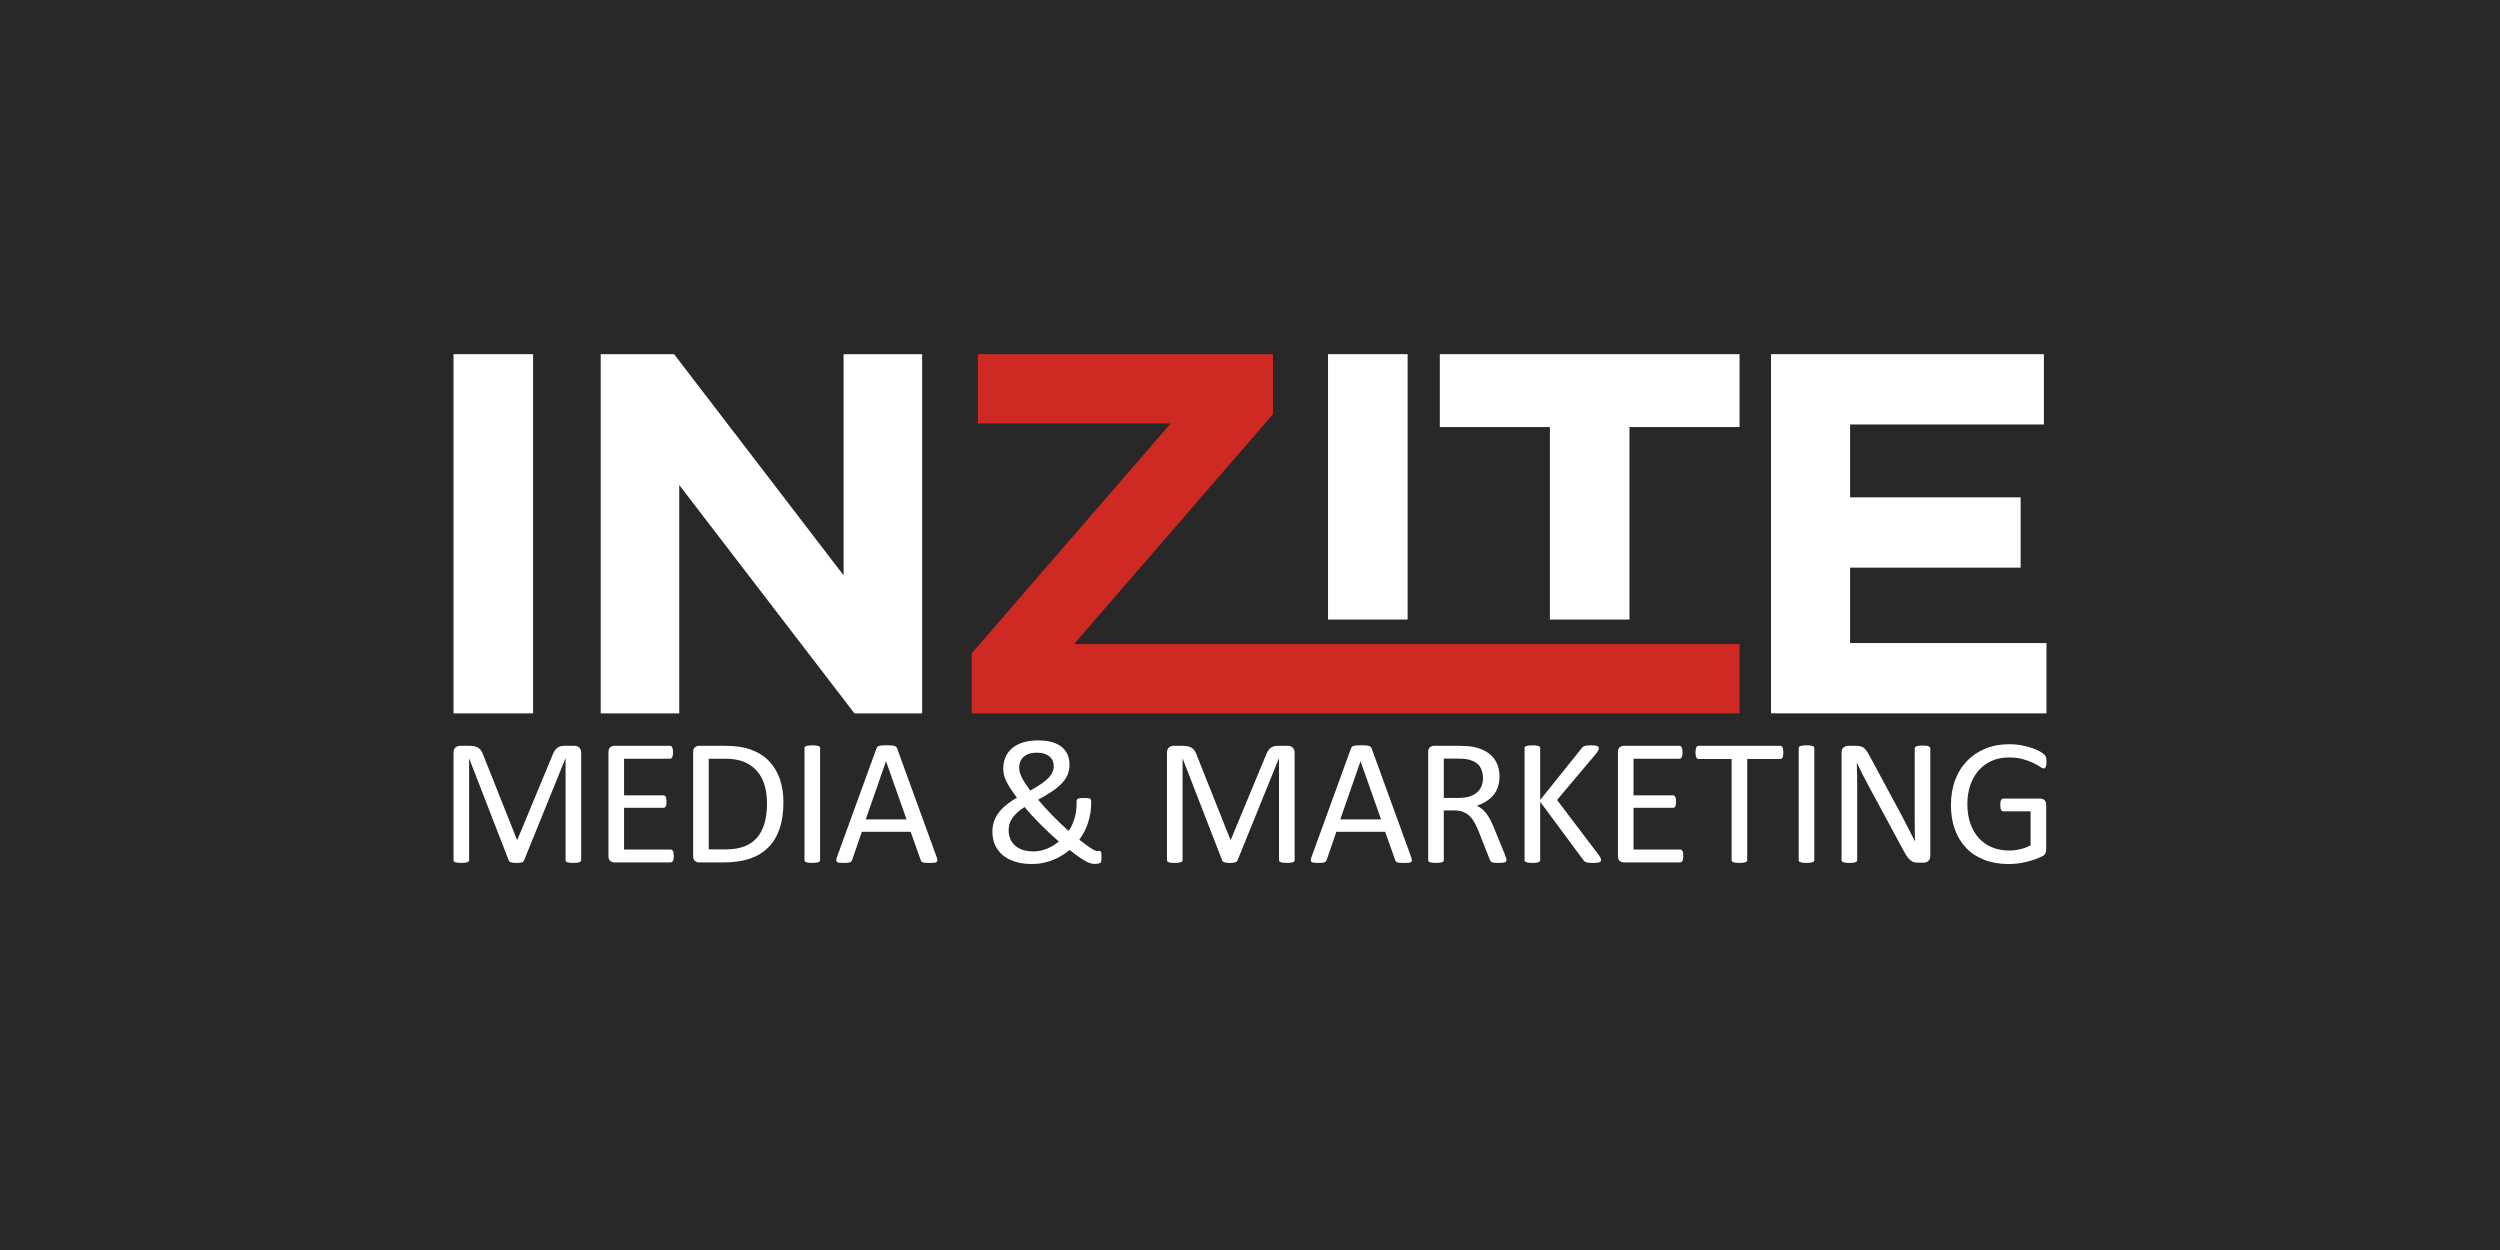
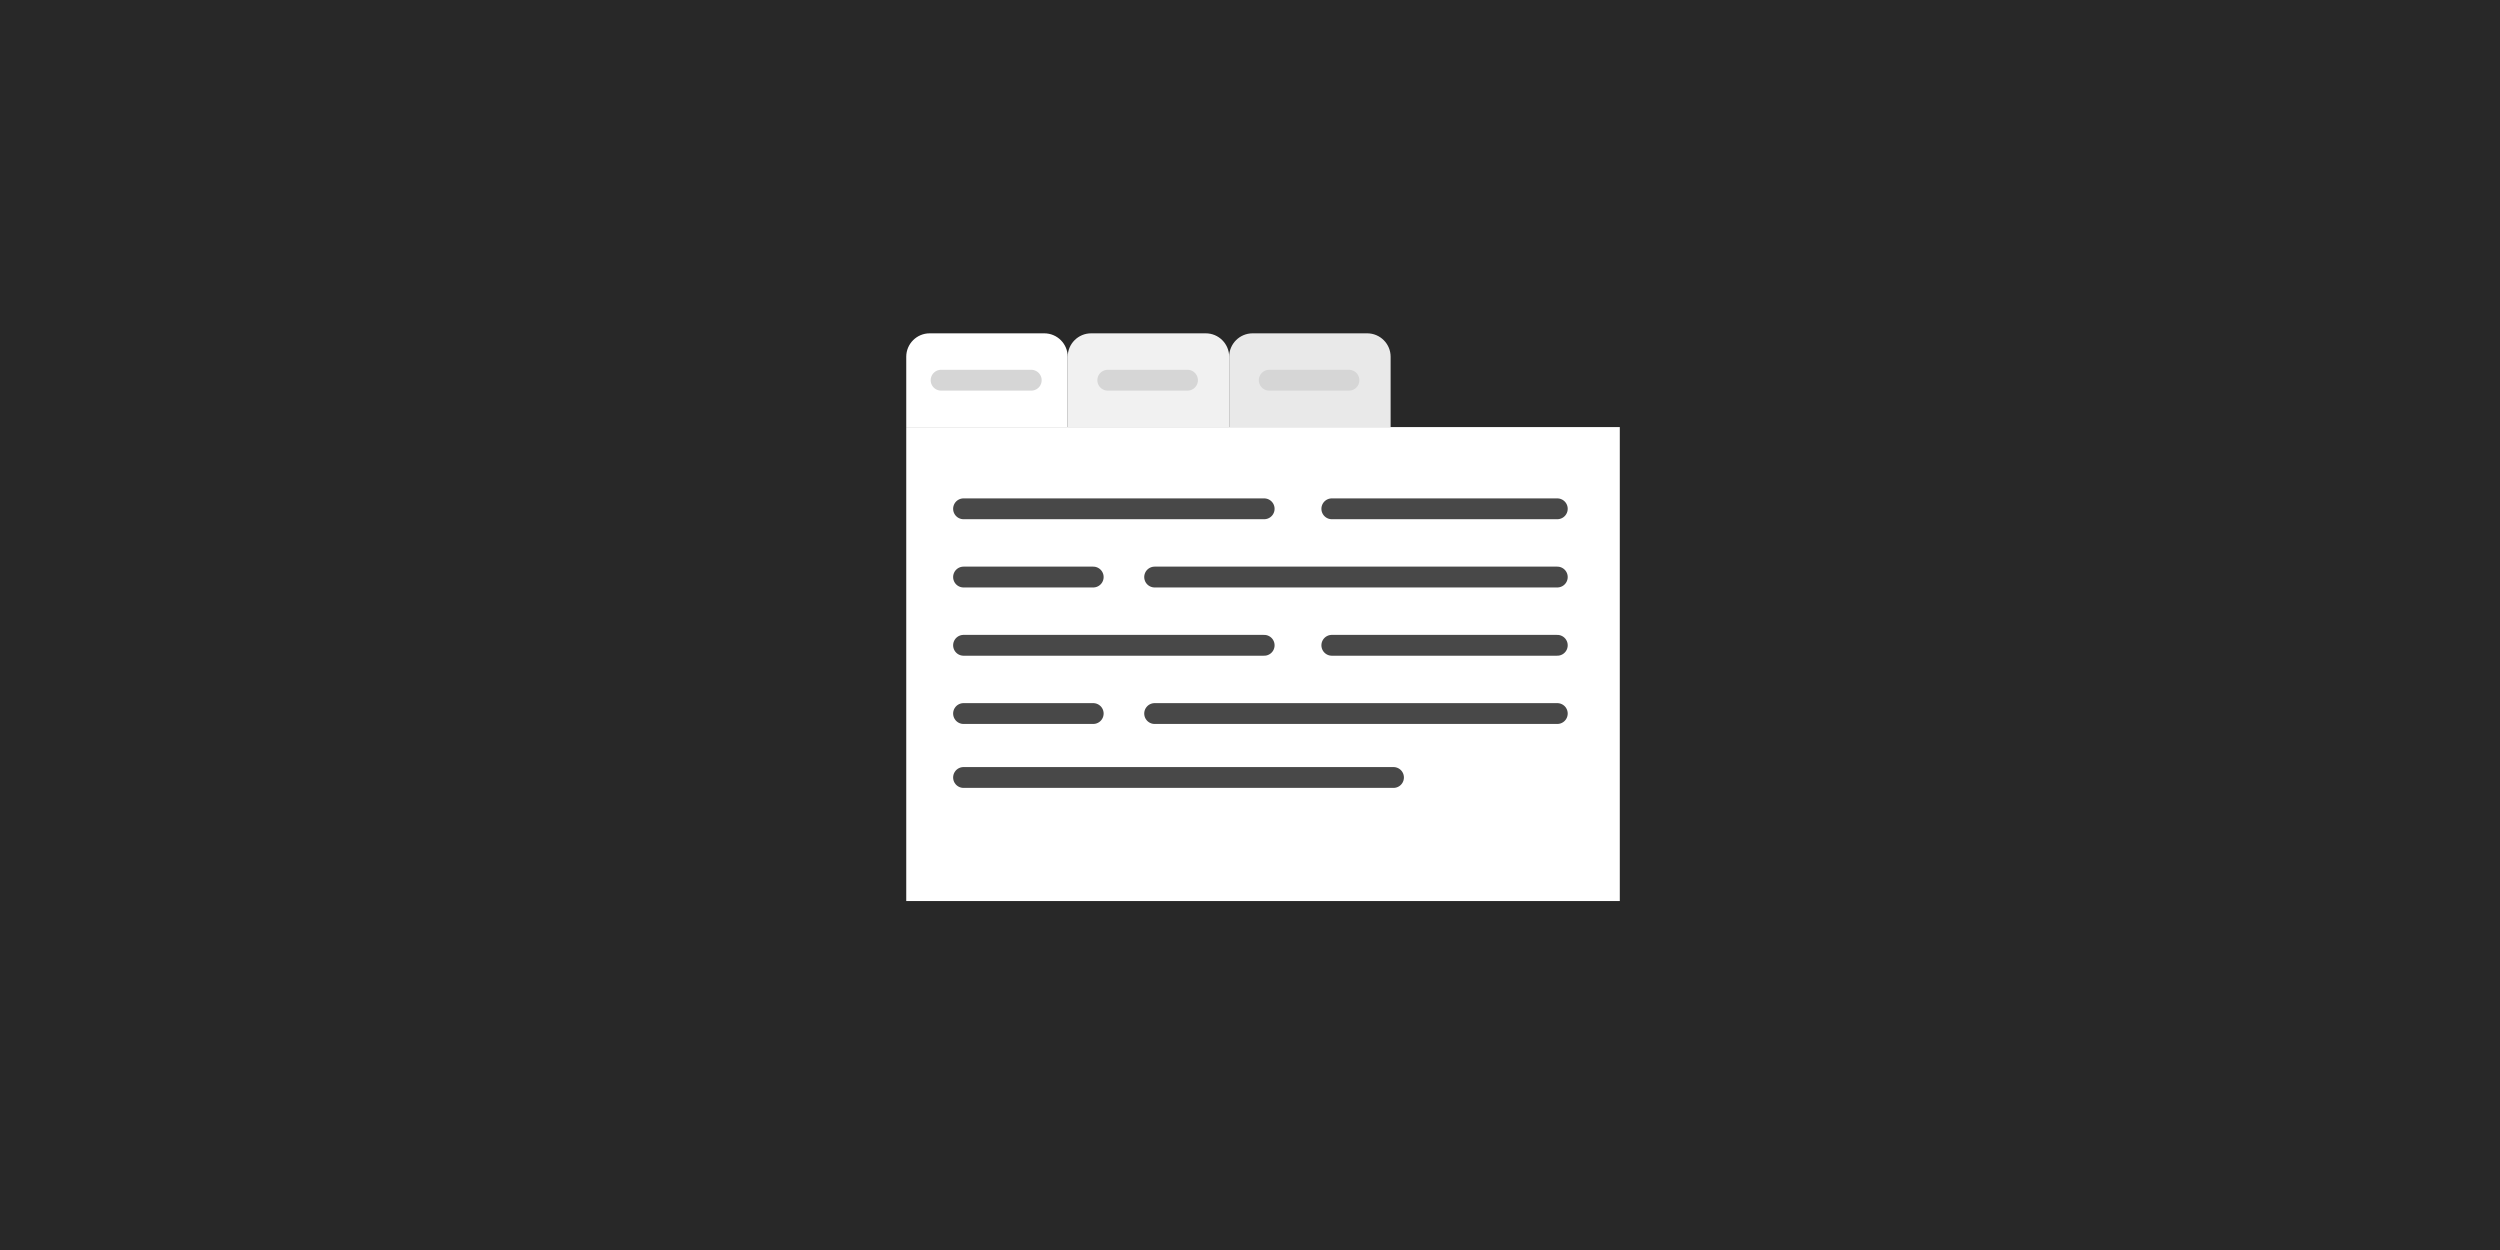
- <svg xmlns="http://www.w3.org/2000/svg" width="480px" height="240px" version="1.1" xml:space="preserve" style="fill-rule:evenodd;clip-rule:evenodd;stroke-linejoin:round;stroke-miterlimit:1.414;">
-   <g id="Layer_1">
-     <rect id="Image_Tabs_1_" x="0" y="0.001" width="480" height="240" style="fill:rgb(40,40,40);" />
-     <g>
+ <svg xmlns="http://www.w3.org/2000/svg" width="100%" height="100%" viewBox="0 0 480 240" version="1.1" xml:space="preserve" style="fill-rule:evenodd;clip-rule:evenodd;stroke-linecap:round;stroke-linejoin:round;stroke-miterlimit:1.414;">
+   <g id="Layer1">
+     <rect x="2.84217e-14" y="0" width="480" height="240" style="fill:#282828;" />
+     <g id="Feature Icon">
+       <rect x="174" y="82" width="137" height="91" style="fill:#fff;" />
      <g>
-         <g>
-           <rect x="87.075" y="68.002" width="15.28" height="68.966" style="fill:white;" />
-         </g>
-         <g>
-           <path d="M115.334,68.002L129.424,68.002L161.969,110.465L161.969,68.002L177.052,68.002L177.052,136.967L164.053,136.967L130.416,93.125L130.416,136.967L115.334,136.967L115.334,68.002Z" style="fill:white;" />
-         </g>
-         <g>
-           <path d="M224.768,81.302L187.757,81.302L187.757,68.002L244.415,68.002L244.415,79.529L206.213,123.667L333.993,123.667L333.993,136.967L186.567,136.967L186.567,125.44L224.768,81.302Z" style="fill:rgb(206,41,34);" />
-         </g>
-         <g>
-           <rect x="254.981" y="68.002" width="15.28" height="50.952" style="fill:white;" />
-         </g>
-         <g>
-           <path d="M297.578,81.992L276.444,81.992L276.444,68.002L333.993,68.002L333.993,81.992L312.858,81.992L312.858,118.954L297.578,118.954L297.578,81.992Z" style="fill:white;" />
-         </g>
-         <g>
-           <path d="M340.035,68.002L392.425,68.002L392.425,81.5L355.217,81.5L355.217,95.49L387.961,95.49L387.961,108.987L355.217,108.987L355.217,123.47L392.921,123.47L392.921,136.967L340.035,136.967L340.035,68.002Z" style="fill:white;" />
-         </g>
-         <g>
-           <path d="M111.586,165.132C111.586,165.224 111.561,165.305 111.513,165.373C111.466,165.442 111.382,165.497 111.263,165.537C111.143,165.577 110.991,165.614 110.806,165.643C110.62,165.669 110.378,165.684 110.08,165.684C109.805,165.684 109.569,165.669 109.371,165.643C109.173,165.614 109.019,165.577 108.903,165.537C108.79,165.497 108.71,165.442 108.66,165.373C108.613,165.303 108.59,165.224 108.59,165.132L108.59,145.637L108.555,145.637L100.611,165.219C100.576,165.299 100.527,165.369 100.463,165.424C100.399,165.484 100.305,165.532 100.183,165.573C100.061,165.614 99.916,165.643 99.748,165.66C99.579,165.676 99.379,165.685 99.147,165.685C98.903,165.685 98.693,165.674 98.52,165.65C98.346,165.628 98.2,165.597 98.085,165.555C97.969,165.516 97.879,165.467 97.815,165.409C97.752,165.352 97.708,165.287 97.684,165.219L90.09,145.639L90.071,145.639L90.071,165.133C90.071,165.224 90.047,165.305 89.999,165.375C89.952,165.442 89.868,165.497 89.749,165.54C89.629,165.578 89.473,165.615 89.281,165.643C89.09,165.67 88.845,165.685 88.546,165.685C88.259,165.685 88.019,165.67 87.828,165.643C87.637,165.615 87.484,165.578 87.371,165.54C87.257,165.497 87.18,165.442 87.137,165.375C87.096,165.305 87.075,165.224 87.075,165.132L87.075,144.547C87.075,144.063 87.206,143.719 87.464,143.51C87.722,143.301 88.012,143.198 88.331,143.198L90.171,143.198C90.548,143.198 90.877,143.233 91.162,143.302C91.445,143.372 91.691,143.48 91.904,143.633C92.115,143.78 92.293,143.972 92.435,144.201C92.576,144.432 92.701,144.705 92.807,145.015L99.253,161.222L99.339,161.222L106.045,145.066C106.176,144.721 106.316,144.427 106.47,144.184C106.624,143.943 106.792,143.748 106.976,143.606C107.158,143.462 107.361,143.358 107.586,143.295C107.81,143.232 108.07,143.199 108.364,143.199L110.295,143.199C110.471,143.199 110.641,143.227 110.799,143.278C110.958,143.331 111.094,143.411 111.205,143.518C111.317,143.63 111.409,143.768 111.48,143.934C111.55,144.102 111.586,144.306 111.586,144.549L111.586,165.132Z" style="fill:white;" />
-         </g>
-         <g>
-           <path d="M129.364,164.353C129.364,164.56 129.352,164.744 129.329,164.898C129.306,165.054 129.266,165.184 129.208,165.287C129.15,165.392 129.082,165.467 129.007,165.513C128.932,165.559 128.848,165.582 128.756,165.582L117.937,165.582C117.67,165.582 117.418,165.494 117.179,165.314C116.942,165.136 116.823,164.822 116.823,164.373L116.823,144.41C116.823,143.96 116.942,143.645 117.179,143.467C117.418,143.288 117.67,143.199 117.937,143.199L128.633,143.199C128.726,143.199 128.81,143.224 128.885,143.269C128.961,143.314 129.022,143.391 129.069,143.495C129.115,143.599 129.153,143.727 129.182,143.883C129.211,144.04 129.226,144.234 129.226,144.463C129.226,144.671 129.211,144.852 129.182,145.008C129.153,145.164 129.115,145.291 129.069,145.388C129.022,145.486 128.961,145.558 128.885,145.606C128.81,145.652 128.725,145.674 128.633,145.674L119.819,145.674L119.819,152.698L127.379,152.698C127.472,152.698 127.556,152.724 127.631,152.777C127.707,152.826 127.771,152.901 127.822,152.992C127.873,153.085 127.913,153.212 127.936,153.373C127.959,153.535 127.97,153.724 127.97,153.943C127.97,154.15 127.958,154.332 127.936,154.48C127.913,154.629 127.875,154.75 127.822,154.843C127.769,154.936 127.706,155.001 127.631,155.042C127.556,155.081 127.471,155.102 127.379,155.102L119.819,155.102L119.819,163.11L128.756,163.11C128.848,163.11 128.933,163.136 129.007,163.181C129.082,163.225 129.15,163.298 129.208,163.396C129.266,163.493 129.308,163.622 129.329,163.777C129.351,163.929 129.364,164.122 129.364,164.353Z" style="fill:white;" />
-         </g>
-         <g>
-           <path d="M150.418,154.061C150.418,156 150.168,157.691 149.669,159.139C149.17,160.586 148.442,161.783 147.483,162.736C146.527,163.686 145.35,164.399 143.958,164.872C142.562,165.344 140.902,165.581 138.975,165.581L134.201,165.581C133.934,165.581 133.681,165.494 133.443,165.313C133.205,165.134 133.086,164.821 133.086,164.373L133.086,144.41C133.086,143.96 133.205,143.645 133.443,143.467C133.681,143.288 133.935,143.199 134.201,143.199L139.304,143.199C141.256,143.199 142.905,143.451 144.252,143.953C145.599,144.454 146.728,145.174 147.641,146.114C148.553,147.054 149.244,148.193 149.714,149.531C150.184,150.868 150.418,152.377 150.418,154.061ZM147.265,154.183C147.265,152.972 147.114,151.845 146.812,150.801C146.511,149.757 146.037,148.855 145.393,148.095C144.748,147.332 143.932,146.738 142.945,146.312C141.957,145.884 140.685,145.671 139.131,145.671L136.082,145.671L136.082,163.09L139.166,163.09C140.607,163.09 141.819,162.911 142.807,162.554C143.794,162.198 144.618,161.647 145.28,160.911C145.943,160.173 146.438,159.248 146.769,158.135C147.101,157.023 147.265,155.707 147.265,154.183Z" style="fill:white;" />
-         </g>
-         <g>
-           <path d="M157.46,165.132C157.46,165.224 157.435,165.305 157.39,165.373C157.344,165.442 157.263,165.497 157.146,165.537C157.03,165.577 156.876,165.614 156.685,165.643C156.494,165.669 156.252,165.684 155.961,165.684C155.683,165.684 155.445,165.669 155.248,165.643C155.05,165.614 154.894,165.577 154.777,165.537C154.661,165.497 154.58,165.442 154.533,165.373C154.485,165.303 154.464,165.224 154.464,165.132L154.464,143.648C154.464,143.556 154.49,143.475 154.543,143.407C154.596,143.338 154.682,143.283 154.804,143.242C154.926,143.202 155.084,143.166 155.275,143.139C155.466,143.112 155.696,143.097 155.961,143.097C156.252,143.097 156.494,143.112 156.685,143.139C156.876,143.166 157.031,143.202 157.146,143.242C157.263,143.283 157.344,143.338 157.39,143.407C157.437,143.477 157.46,143.556 157.46,143.648L157.46,165.132Z" style="fill:white;" />
-         </g>
-         <g>
-           <path d="M179.826,164.528C179.918,164.78 179.968,164.984 179.974,165.142C179.979,165.297 179.936,165.416 179.844,165.494C179.75,165.575 179.597,165.628 179.381,165.65C179.167,165.675 178.879,165.685 178.52,165.685C178.159,165.685 177.872,165.676 177.657,165.66C177.442,165.643 177.28,165.614 177.17,165.573C177.059,165.532 176.98,165.477 176.927,165.408C176.873,165.339 176.824,165.253 176.778,165.149L174.843,159.7L165.471,159.7L163.624,165.08C163.589,165.182 163.543,165.271 163.484,165.348C163.428,165.422 163.343,165.487 163.233,165.537C163.122,165.59 162.964,165.626 162.763,165.65C162.559,165.674 162.295,165.684 161.97,165.684C161.632,165.684 161.358,165.669 161.142,165.643C160.926,165.614 160.775,165.557 160.689,165.476C160.602,165.394 160.561,165.277 160.568,165.121C160.574,164.966 160.623,164.762 160.715,164.508L168.276,143.718C168.322,143.59 168.383,143.487 168.459,143.406C168.534,143.327 168.645,143.262 168.79,143.214C168.934,143.17 169.12,143.138 169.348,143.121C169.575,143.104 169.862,143.094 170.209,143.094C170.581,143.094 170.888,143.104 171.133,143.121C171.376,143.139 171.573,143.17 171.724,143.214C171.875,143.262 171.991,143.329 172.073,143.414C172.153,143.501 172.217,143.607 172.264,143.735L179.826,164.528ZM170.124,146.175L170.106,146.175L166.221,157.33L174.059,157.33L170.124,146.175Z" style="fill:white;" />
-         </g>
-         <g>
-           <path d="M190.54,159.684C190.54,159.049 190.626,158.444 190.8,157.876C190.975,157.305 191.247,156.751 191.619,156.216C191.991,155.679 192.475,155.159 193.074,154.659C193.671,154.157 194.393,153.653 195.241,153.145C194.777,152.522 194.38,151.956 194.048,151.449C193.717,150.943 193.443,150.47 193.229,150.032C193.014,149.593 192.86,149.175 192.767,148.776C192.674,148.379 192.628,147.979 192.628,147.573C192.628,146.859 192.749,146.176 192.993,145.524C193.238,144.873 193.63,144.296 194.169,143.793C194.709,143.292 195.403,142.896 196.252,142.601C197.099,142.307 198.127,142.16 199.334,142.16C200.357,142.16 201.243,142.268 201.992,142.488C202.741,142.707 203.362,143.018 203.855,143.422C204.349,143.826 204.721,144.312 204.97,144.885C205.219,145.453 205.345,146.092 205.345,146.796C205.345,147.477 205.235,148.098 205.014,148.662C204.793,149.228 204.439,149.776 203.951,150.306C203.464,150.835 202.84,151.364 202.079,151.889C201.318,152.414 200.399,152.964 199.317,153.541C199.712,154.014 200.141,154.506 200.607,155.018C201.071,155.53 201.556,156.049 202.061,156.566C202.565,157.084 203.084,157.595 203.61,158.098C204.138,158.6 204.658,159.081 205.17,159.542C205.403,159.231 205.612,158.875 205.797,158.478C205.983,158.08 206.146,157.659 206.284,157.215C206.423,156.771 206.528,156.32 206.597,155.856C206.667,155.396 206.702,154.929 206.702,154.456L206.702,153.832C206.702,153.718 206.722,153.623 206.763,153.548C206.803,153.473 206.869,153.41 206.963,153.358C207.056,153.305 207.192,153.27 207.372,153.245C207.552,153.223 207.788,153.212 208.077,153.212C208.334,153.212 208.551,153.217 208.731,153.229C208.91,153.241 209.059,153.267 209.175,153.308C209.29,153.348 209.376,153.41 209.427,153.498C209.48,153.583 209.505,153.702 209.505,153.851L209.505,154.284C209.505,154.931 209.451,155.564 209.34,156.185C209.231,156.809 209.079,157.417 208.887,158.011C208.696,158.605 208.457,159.172 208.173,159.714C207.889,160.257 207.572,160.757 207.224,161.219C207.747,161.635 208.203,161.981 208.591,162.257C208.98,162.535 209.312,162.76 209.584,162.933C209.857,163.105 210.084,163.225 210.264,163.296C210.443,163.363 210.592,163.398 210.708,163.398C210.824,163.398 210.936,163.393 211.039,163.381C211.143,163.37 211.227,163.387 211.292,163.433C211.356,163.48 211.406,163.571 211.44,163.709C211.476,163.847 211.493,164.059 211.493,164.349C211.493,164.638 211.487,164.869 211.476,165.04C211.464,165.214 211.444,165.344 211.414,165.432C211.386,165.517 211.336,165.59 211.266,165.647C211.196,165.705 211.068,165.758 210.884,165.803C210.698,165.848 210.454,165.873 210.152,165.873C209.921,165.873 209.664,165.832 209.386,165.753C209.107,165.671 208.781,165.528 208.411,165.327C208.039,165.127 207.606,164.851 207.112,164.505C206.62,164.157 206.041,163.722 205.379,163.191C204.893,163.583 204.379,163.947 203.839,164.281C203.299,164.617 202.723,164.901 202.115,165.138C201.505,165.375 200.866,165.559 200.198,165.691C199.531,165.827 198.808,165.893 198.03,165.893C197.299,165.893 196.604,165.829 195.949,165.702C195.293,165.575 194.687,165.394 194.128,165.158C193.572,164.921 193.072,164.626 192.63,164.267C192.189,163.911 191.814,163.503 191.506,163.048C191.199,162.593 190.96,162.083 190.793,161.517C190.624,160.951 190.54,160.34 190.54,159.684ZM193.657,159.391C193.657,159.99 193.759,160.538 193.962,161.033C194.165,161.53 194.464,161.958 194.859,162.322C195.255,162.683 195.748,162.966 196.339,163.17C196.931,163.371 197.616,163.471 198.396,163.471C198.872,163.471 199.335,163.424 199.789,163.324C200.242,163.225 200.675,163.093 201.087,162.925C201.499,162.757 201.891,162.556 202.263,162.32C202.635,162.083 202.978,161.832 203.291,161.567C202.687,161.049 202.086,160.51 201.488,159.951C200.89,159.391 200.312,158.829 199.755,158.263C199.197,157.7 198.66,157.137 198.143,156.579C197.627,156.019 197.153,155.474 196.723,154.944C196.143,155.312 195.658,155.679 195.27,156.042C194.88,156.406 194.567,156.767 194.328,157.132C194.09,157.495 193.919,157.861 193.814,158.229C193.71,158.6 193.657,158.986 193.657,159.391ZM195.678,147.351C195.678,147.661 195.722,147.979 195.808,148.301C195.895,148.624 196.029,148.963 196.21,149.313C196.39,149.663 196.61,150.041 196.872,150.446C197.134,150.851 197.443,151.3 197.804,151.796C198.651,151.324 199.362,150.888 199.938,150.49C200.512,150.09 200.973,149.708 201.321,149.341C201.672,148.972 201.924,148.602 202.08,148.233C202.237,147.865 202.316,147.472 202.316,147.057C202.316,146.722 202.255,146.403 202.133,146.097C202.011,145.793 201.816,145.522 201.549,145.285C201.282,145.048 200.946,144.86 200.539,144.723C200.132,144.584 199.646,144.516 199.076,144.516C198.46,144.516 197.941,144.594 197.517,144.75C197.092,144.905 196.745,145.112 196.471,145.371C196.199,145.631 195.997,145.932 195.871,146.279C195.743,146.626 195.678,146.981 195.678,147.351Z" style="fill:white;" />
-         </g>
-         <g>
-           <path d="M248.566,165.132C248.566,165.224 248.54,165.305 248.495,165.373C248.445,165.442 248.362,165.497 248.243,165.537C248.122,165.577 247.971,165.614 247.784,165.643C247.6,165.669 247.358,165.684 247.06,165.684C246.785,165.684 246.548,165.669 246.352,165.643C246.155,165.614 245.998,165.577 245.885,165.537C245.771,165.497 245.69,165.442 245.64,165.373C245.595,165.303 245.569,165.224 245.569,165.132L245.569,145.637L245.536,145.637L237.592,165.219C237.558,165.299 237.509,165.369 237.444,165.424C237.38,165.484 237.287,165.532 237.165,165.573C237.044,165.614 236.898,165.643 236.729,165.66C236.561,165.676 236.36,165.685 236.128,165.685C235.884,165.685 235.675,165.674 235.501,165.65C235.327,165.628 235.182,165.597 235.065,165.555C234.949,165.516 234.859,165.467 234.795,165.409C234.731,165.352 234.688,165.287 234.665,165.219L227.069,145.639L227.053,145.639L227.053,165.133C227.053,165.224 227.029,165.305 226.981,165.375C226.933,165.442 226.849,165.497 226.73,165.54C226.61,165.578 226.454,165.615 226.262,165.643C226.072,165.67 225.826,165.685 225.528,165.685C225.241,165.685 225.001,165.67 224.809,165.643C224.618,165.615 224.466,165.578 224.352,165.54C224.239,165.497 224.161,165.442 224.119,165.375C224.077,165.305 224.057,165.224 224.057,165.133L224.057,144.547C224.057,144.063 224.187,143.719 224.445,143.51C224.705,143.302 224.994,143.198 225.312,143.198L227.151,143.198C227.528,143.198 227.859,143.233 228.142,143.302C228.424,143.372 228.672,143.48 228.884,143.633C229.096,143.78 229.274,143.972 229.415,144.201C229.556,144.432 229.681,144.705 229.787,145.015L236.233,161.222L236.32,161.222L243.027,145.066C243.156,144.721 243.297,144.427 243.451,144.184C243.605,143.943 243.771,143.748 243.955,143.606C244.139,143.462 244.341,143.358 244.565,143.295C244.79,143.232 245.05,143.199 245.345,143.199L247.274,143.199C247.451,143.199 247.62,143.227 247.779,143.278C247.938,143.331 248.074,143.411 248.185,143.518C248.296,143.63 248.389,143.768 248.46,143.934C248.531,144.102 248.566,144.306 248.566,144.549L248.566,165.132Z" style="fill:white;" />
-         </g>
-         <g>
-           <path d="M270.932,164.528C271.025,164.78 271.073,164.984 271.078,165.142C271.083,165.297 271.043,165.416 270.947,165.494C270.854,165.575 270.703,165.628 270.488,165.65C270.271,165.675 269.983,165.685 269.623,165.685C269.262,165.685 268.977,165.676 268.76,165.66C268.548,165.643 268.384,165.614 268.273,165.573C268.162,165.532 268.084,165.477 268.031,165.408C267.978,165.339 267.928,165.253 267.882,165.149L265.948,159.7L256.58,159.7L254.73,165.08C254.698,165.182 254.65,165.271 254.592,165.348C254.534,165.422 254.451,165.487 254.339,165.537C254.231,165.59 254.072,165.626 253.871,165.65C253.666,165.674 253.404,165.684 253.078,165.684C252.74,165.684 252.462,165.669 252.249,165.643C252.034,165.614 251.883,165.557 251.797,165.476C251.709,165.397 251.669,165.277 251.674,165.121C251.681,164.966 251.729,164.762 251.823,164.508L259.382,143.718C259.429,143.59 259.488,143.487 259.564,143.406C259.642,143.327 259.75,143.262 259.894,143.214C260.04,143.17 260.224,143.138 260.451,143.121C260.679,143.104 260.966,143.094 261.314,143.094C261.685,143.094 261.993,143.104 262.237,143.121C262.479,143.139 262.676,143.17 262.83,143.214C262.979,143.262 263.095,143.329 263.175,143.414C263.256,143.501 263.322,143.607 263.367,143.735L270.932,164.528ZM261.229,146.175L261.213,146.175L257.329,157.33L265.166,157.33L261.229,146.175Z" style="fill:white;" />
-         </g>
-         <g>
-           <path d="M289.244,165.132C289.244,165.224 289.226,165.305 289.194,165.373C289.159,165.442 289.083,165.5 288.967,165.547C288.849,165.592 288.687,165.626 288.477,165.65C288.268,165.674 287.991,165.684 287.643,165.684C287.34,165.684 287.093,165.673 286.902,165.65C286.712,165.626 286.556,165.59 286.442,165.537C286.326,165.487 286.235,165.413 286.17,165.322C286.106,165.229 286.051,165.114 286.006,164.975L283.932,159.699C283.69,159.099 283.435,158.55 283.176,158.048C282.913,157.547 282.603,157.112 282.243,156.75C281.882,156.387 281.458,156.105 280.971,155.902C280.484,155.7 279.896,155.602 279.21,155.602L277.208,155.602L277.208,165.132C277.208,165.224 277.182,165.305 277.13,165.375C277.076,165.442 276.995,165.497 276.885,165.537C276.774,165.577 276.622,165.614 276.433,165.643C276.241,165.669 275.999,165.684 275.71,165.684C275.42,165.684 275.177,165.669 274.986,165.643C274.793,165.614 274.639,165.577 274.524,165.537C274.408,165.497 274.327,165.442 274.281,165.375C274.234,165.303 274.211,165.224 274.211,165.132L274.211,144.41C274.211,143.96 274.33,143.645 274.567,143.467C274.804,143.289 275.059,143.199 275.324,143.199L280.116,143.199C280.683,143.199 281.158,143.214 281.536,143.242C281.912,143.272 282.252,143.303 282.553,143.338C283.425,143.487 284.195,143.725 284.86,144.047C285.529,144.37 286.089,144.779 286.543,145.276C286.997,145.772 287.335,146.339 287.562,146.978C287.789,147.619 287.902,148.326 287.902,149.097C287.902,149.846 287.799,150.518 287.597,151.111C287.393,151.705 287.101,152.23 286.717,152.686C286.334,153.143 285.875,153.537 285.34,153.871C284.805,154.206 284.207,154.487 283.546,154.719C283.917,154.881 284.255,155.086 284.558,155.334C284.858,155.579 285.141,155.877 285.401,156.223C285.663,156.568 285.91,156.967 286.142,157.417C286.371,157.867 286.606,158.374 286.838,158.939L288.859,163.868C289.02,164.284 289.126,164.575 289.171,164.744C289.222,164.908 289.244,165.039 289.244,165.132ZM284.735,149.411C284.735,148.532 284.535,147.791 284.142,147.188C283.746,146.58 283.084,146.147 282.157,145.881C281.866,145.8 281.538,145.744 281.172,145.707C280.805,145.674 280.328,145.656 279.735,145.656L277.208,145.656L277.208,153.197L280.136,153.197C280.923,153.197 281.607,153.102 282.182,152.91C282.757,152.721 283.236,152.456 283.619,152.115C284.003,151.776 284.285,151.377 284.464,150.914C284.644,150.452 284.735,149.952 284.735,149.411Z" style="fill:white;" />
-         </g>
-         <g>
-           <path d="M307.419,165.097C307.419,165.189 307.398,165.274 307.358,165.348C307.317,165.422 307.239,165.482 307.123,165.528C307.007,165.575 306.851,165.614 306.654,165.643C306.454,165.67 306.2,165.685 305.887,165.685C305.481,165.685 305.148,165.669 304.893,165.634C304.639,165.6 304.444,165.537 304.318,165.442C304.189,165.352 304.086,165.248 304.006,165.133L295.714,153.941L295.714,165.133C295.714,165.213 295.692,165.292 295.644,165.366C295.596,165.442 295.515,165.5 295.399,165.54C295.283,165.58 295.129,165.616 294.94,165.645C294.749,165.671 294.506,165.686 294.216,165.686C293.936,165.686 293.699,165.671 293.5,165.645C293.303,165.616 293.146,165.58 293.03,165.54C292.914,165.5 292.832,165.442 292.786,165.366C292.741,165.292 292.715,165.214 292.715,165.133L292.715,143.648C292.715,143.556 292.741,143.475 292.786,143.407C292.832,143.34 292.914,143.283 293.03,143.242C293.146,143.202 293.3,143.166 293.5,143.139C293.699,143.112 293.936,143.097 294.216,143.097C294.506,143.097 294.746,143.112 294.94,143.139C295.132,143.166 295.286,143.202 295.399,143.242C295.515,143.283 295.596,143.338 295.644,143.407C295.692,143.477 295.714,143.556 295.714,143.648L295.714,153.594L303.691,143.648C303.763,143.545 303.841,143.458 303.937,143.389C304.029,143.319 304.141,143.264 304.275,143.225C304.412,143.185 304.573,143.151 304.765,143.13C304.956,143.107 305.201,143.097 305.504,143.097C305.806,143.097 306.048,143.112 306.235,143.139C306.422,143.166 306.571,143.207 306.679,143.252C306.79,143.298 306.866,143.355 306.906,143.425C306.947,143.495 306.967,143.569 306.967,143.65C306.967,143.801 306.929,143.951 306.853,144.101C306.78,144.25 306.636,144.458 306.427,144.723L298.953,153.595L307.002,164.215C307.199,164.514 307.317,164.721 307.358,164.829C307.398,164.938 307.419,165.027 307.419,165.097Z" style="fill:white;" />
-         </g>
-         <g>
-           <path d="M323.186,164.353C323.186,164.56 323.171,164.744 323.151,164.898C323.125,165.054 323.087,165.184 323.029,165.287C322.971,165.392 322.903,165.467 322.828,165.513C322.752,165.559 322.669,165.582 322.575,165.582L311.757,165.582C311.489,165.582 311.237,165.494 311,165.314C310.763,165.136 310.642,164.822 310.642,164.373L310.642,144.41C310.642,143.96 310.763,143.645 311,143.467C311.237,143.289 311.489,143.199 311.757,143.199L322.455,143.199C322.547,143.199 322.628,143.224 322.707,143.269C322.782,143.314 322.843,143.391 322.891,143.495C322.936,143.599 322.974,143.727 323.004,143.883C323.032,144.04 323.047,144.234 323.047,144.463C323.047,144.671 323.032,144.852 323.004,145.008C322.974,145.164 322.936,145.291 322.891,145.388C322.843,145.486 322.782,145.558 322.707,145.606C322.628,145.652 322.547,145.674 322.455,145.674L313.638,145.674L313.638,152.698L321.198,152.698C321.292,152.698 321.375,152.724 321.45,152.777C321.526,152.826 321.589,152.901 321.642,152.992C321.695,153.085 321.733,153.212 321.756,153.373C321.778,153.535 321.791,153.724 321.791,153.943C321.791,154.15 321.778,154.332 321.756,154.48C321.733,154.629 321.695,154.75 321.642,154.843C321.589,154.936 321.526,155.001 321.45,155.042C321.375,155.081 321.289,155.102 321.198,155.102L313.638,155.102L313.638,163.11L322.575,163.11C322.669,163.11 322.752,163.136 322.828,163.181C322.903,163.225 322.971,163.298 323.029,163.396C323.087,163.493 323.125,163.622 323.151,163.777C323.171,163.929 323.186,164.122 323.186,164.353Z" style="fill:white;" />
-         </g>
-         <g>
-           <path d="M342.397,144.479C342.397,144.7 342.383,144.889 342.361,145.05C342.338,145.212 342.3,145.343 342.25,145.439C342.197,145.537 342.134,145.611 342.058,145.656C341.983,145.702 341.897,145.724 341.806,145.724L335.465,145.724L335.465,165.133C335.465,165.224 335.439,165.305 335.394,165.375C335.348,165.442 335.265,165.497 335.151,165.54C335.036,165.578 334.882,165.615 334.688,165.643C334.499,165.67 334.257,165.685 333.967,165.685C333.689,165.685 333.449,165.67 333.253,165.643C333.053,165.615 332.896,165.578 332.781,165.54C332.665,165.497 332.584,165.442 332.536,165.375C332.491,165.305 332.468,165.224 332.468,165.133L332.468,145.724L326.127,145.724C326.033,145.724 325.95,145.702 325.875,145.655C325.796,145.609 325.738,145.536 325.69,145.438C325.645,145.341 325.608,145.211 325.577,145.049C325.547,144.887 325.534,144.697 325.534,144.478C325.534,144.259 325.547,144.066 325.577,143.9C325.608,143.732 325.645,143.597 325.69,143.493C325.736,143.389 325.796,143.314 325.875,143.267C325.95,143.221 326.033,143.198 326.127,143.198L341.806,143.198C341.897,143.198 341.983,143.221 342.058,143.267C342.134,143.314 342.197,143.389 342.25,143.493C342.3,143.597 342.341,143.733 342.361,143.9C342.383,144.066 342.397,144.26 342.397,144.479Z" style="fill:white;" />
-         </g>
-         <g>
-           <path d="M348.344,165.132C348.344,165.224 348.321,165.305 348.273,165.373C348.225,165.442 348.145,165.497 348.029,165.537C347.913,165.577 347.759,165.614 347.57,165.643C347.378,165.669 347.136,165.684 346.846,165.684C346.566,165.684 346.329,165.669 346.132,165.643C345.933,165.614 345.777,165.577 345.66,165.537C345.544,165.497 345.463,165.442 345.418,165.373C345.37,165.303 345.348,165.224 345.348,165.132L345.348,143.648C345.348,143.556 345.375,143.475 345.426,143.407C345.478,143.338 345.564,143.283 345.688,143.242C345.809,143.202 345.965,143.166 346.157,143.139C346.349,143.112 346.578,143.097 346.846,143.097C347.136,143.097 347.375,143.112 347.57,143.139C347.761,143.166 347.915,143.202 348.029,143.242C348.145,143.283 348.225,143.338 348.273,143.407C348.321,143.477 348.344,143.556 348.344,143.648L348.344,165.132Z" style="fill:white;" />
-         </g>
-         <g>
-           <path d="M370.619,164.353C370.619,164.586 370.581,164.78 370.503,164.941C370.423,165.103 370.322,165.234 370.195,165.339C370.069,165.442 369.931,165.519 369.774,165.565C369.618,165.611 369.464,165.635 369.305,165.635L368.314,165.635C368.001,165.635 367.729,165.602 367.494,165.54C367.259,165.476 367.038,165.36 366.828,165.193C366.619,165.027 366.407,164.798 366.198,164.51C365.986,164.223 365.764,163.853 365.526,163.403L358.653,150.672C358.292,150.017 357.929,149.326 357.563,148.606C357.2,147.885 356.86,147.186 356.544,146.504L356.509,146.504C356.532,147.334 356.552,148.184 356.562,149.047C356.575,149.911 356.58,150.771 356.58,151.623L356.58,165.133C356.58,165.214 356.557,165.292 356.507,165.366C356.456,165.442 356.373,165.5 356.259,165.54C356.141,165.58 355.99,165.616 355.8,165.645C355.608,165.671 355.368,165.686 355.074,165.686C354.778,165.686 354.537,165.671 354.347,165.645C354.158,165.616 354.007,165.58 353.896,165.54C353.788,165.5 353.709,165.442 353.659,165.366C353.608,165.292 353.583,165.214 353.583,165.133L353.583,144.479C353.583,144.018 353.717,143.69 353.979,143.493C354.244,143.298 354.531,143.199 354.842,143.199L356.315,143.199C356.665,143.199 356.955,143.228 357.188,143.285C357.425,143.344 357.631,143.438 357.818,143.571C358.005,143.705 358.184,143.888 358.355,144.123C358.529,144.363 358.711,144.659 358.903,145.016L364.19,154.84C364.515,155.442 364.828,156.025 365.133,156.596C365.436,157.165 365.726,157.73 366.009,158.281C366.291,158.835 366.566,159.379 366.843,159.916C367.119,160.452 367.388,160.992 367.658,161.533L367.676,161.533C367.653,160.623 367.638,159.674 367.632,158.687C367.628,157.7 367.623,156.754 367.623,155.842L367.623,143.698C367.623,143.619 367.65,143.542 367.698,143.475C367.749,143.405 367.829,143.343 367.946,143.292C368.064,143.239 368.215,143.204 368.405,143.179C368.594,143.157 368.843,143.144 369.149,143.144C369.419,143.144 369.651,143.157 369.847,143.179C370.041,143.204 370.198,143.239 370.306,143.292C370.417,143.343 370.496,143.405 370.546,143.475C370.594,143.542 370.619,143.618 370.619,143.698L370.619,164.353Z" style="fill:white;" />
-         </g>
-         <g>
-           <path d="M392.925,146.244C392.925,146.463 392.912,146.655 392.89,146.823C392.864,146.991 392.831,147.129 392.783,147.238C392.738,147.348 392.68,147.424 392.609,147.472C392.539,147.518 392.466,147.542 392.385,147.542C392.244,147.542 392.012,147.432 391.686,147.214C391.361,146.994 390.925,146.752 390.38,146.486C389.832,146.221 389.179,145.978 388.42,145.76C387.658,145.542 386.755,145.431 385.711,145.431C384.467,145.431 383.355,145.657 382.366,146.107C381.377,146.556 380.542,147.179 379.859,147.973C379.173,148.77 378.646,149.715 378.279,150.811C377.917,151.906 377.732,153.095 377.732,154.374C377.732,155.802 377.932,157.072 378.332,158.179C378.734,159.289 379.286,160.221 379.995,160.982C380.704,161.743 381.549,162.319 382.53,162.712C383.514,163.105 384.59,163.301 385.761,163.301C386.457,163.301 387.163,163.217 387.88,163.049C388.594,162.883 389.257,162.632 389.875,162.296L389.875,155.775L384.649,155.775C384.452,155.775 384.301,155.678 384.205,155.481C384.104,155.286 384.056,154.979 384.056,154.565C384.056,154.346 384.066,154.159 384.089,154.004C384.114,153.846 384.152,153.719 384.205,153.623C384.255,153.526 384.318,153.452 384.386,153.405C384.457,153.36 384.543,153.337 384.649,153.337L391.807,153.337C391.936,153.337 392.062,153.36 392.191,153.405C392.319,153.452 392.435,153.523 392.539,153.613C392.642,153.706 392.726,153.834 392.783,153.993C392.839,154.157 392.872,154.341 392.872,154.548L392.872,163.074C392.872,163.374 392.819,163.635 392.713,163.853C392.609,164.07 392.387,164.265 392.049,164.433C391.714,164.601 391.277,164.78 390.743,164.978C390.208,165.174 389.658,165.339 389.088,165.479C388.521,165.617 387.946,165.721 387.365,165.79C386.783,165.86 386.208,165.894 385.64,165.894C383.9,165.894 382.341,165.626 380.972,165.09C379.601,164.554 378.441,163.789 377.497,162.798C376.55,161.805 375.828,160.618 375.329,159.236C374.829,157.851 374.579,156.305 374.579,154.6C374.579,152.824 374.849,151.216 375.389,149.774C375.928,148.333 376.691,147.104 377.672,146.089C378.653,145.075 379.831,144.289 381.209,143.727C382.583,143.169 384.109,142.888 385.782,142.888C386.639,142.888 387.446,142.966 388.2,143.114C388.957,143.264 389.625,143.441 390.213,143.643C390.8,143.843 391.293,144.063 391.694,144.3C392.095,144.537 392.369,144.729 392.521,144.88C392.672,145.03 392.778,145.203 392.834,145.398C392.895,145.591 392.925,145.876 392.925,146.244Z" style="fill:white;" />
-         </g>
+         <path d="M185,97.69l57.721,0" style="fill:none;stroke-width:4px;stroke:#484848;" />
+         <path d="M185,149.276l82.552,0" style="fill:none;stroke-width:4px;stroke:#484848;" />
+         <path d="M185,123.897l57.721,0" style="fill:none;stroke-width:4px;stroke:#484848;" />
+         <path d="M185,110.793l24.897,0" style="fill:none;stroke-width:4px;stroke:#484848;" />
+         <path d="M185,137l24.897,0" style="fill:none;stroke-width:4px;stroke:#484848;" />
+         <path d="M255.709,97.69l43.291,0" style="fill:none;stroke-width:4px;stroke:#484848;" />
+         <path d="M255.709,123.897l43.291,0" style="fill:none;stroke-width:4px;stroke:#484848;" />
+         <path d="M221.69,110.793l77.31,0" style="fill:none;stroke-width:4px;stroke:#484848;" />
+         <path d="M221.69,137l77.31,0" style="fill:none;stroke-width:4px;stroke:#484848;" />
      </g>
+       <path d="M205,68.5c0,-2.485 -2.015,-4.5 -4.5,-4.5l-22,0c-2.485,0 -4.5,2.015 -4.5,4.5l0,13.5l31,0l0,-13.5Z" style="fill:#fff;" />
+       <path d="M236,68.5c0,-2.485 -2.015,-4.5 -4.5,-4.5l-22,0c-2.485,0 -4.5,2.015 -4.5,4.5l0,13.5l31,0l0,-13.5Z" style="fill:#f1f1f1;" />
+       <path d="M267,68.5c0,-2.485 -2.015,-4.5 -4.5,-4.5l-22,0c-2.485,0 -4.5,2.015 -4.5,4.5l0,13.5l31,0l0,-13.5Z" style="fill:#e9e9e9;" />
+       <path d="M180.69,73l17.31,0" style="fill:none;stroke-width:4px;stroke:#d6d6d6;" />
+       <path d="M212.69,73l15.31,0" style="fill:none;stroke-width:4px;stroke:#d6d6d6;" />
+       <path d="M243.69,73l15.31,0" style="fill:none;stroke-width:4px;stroke:#d6d6d6;" />
    </g>
  </g>
</svg>
